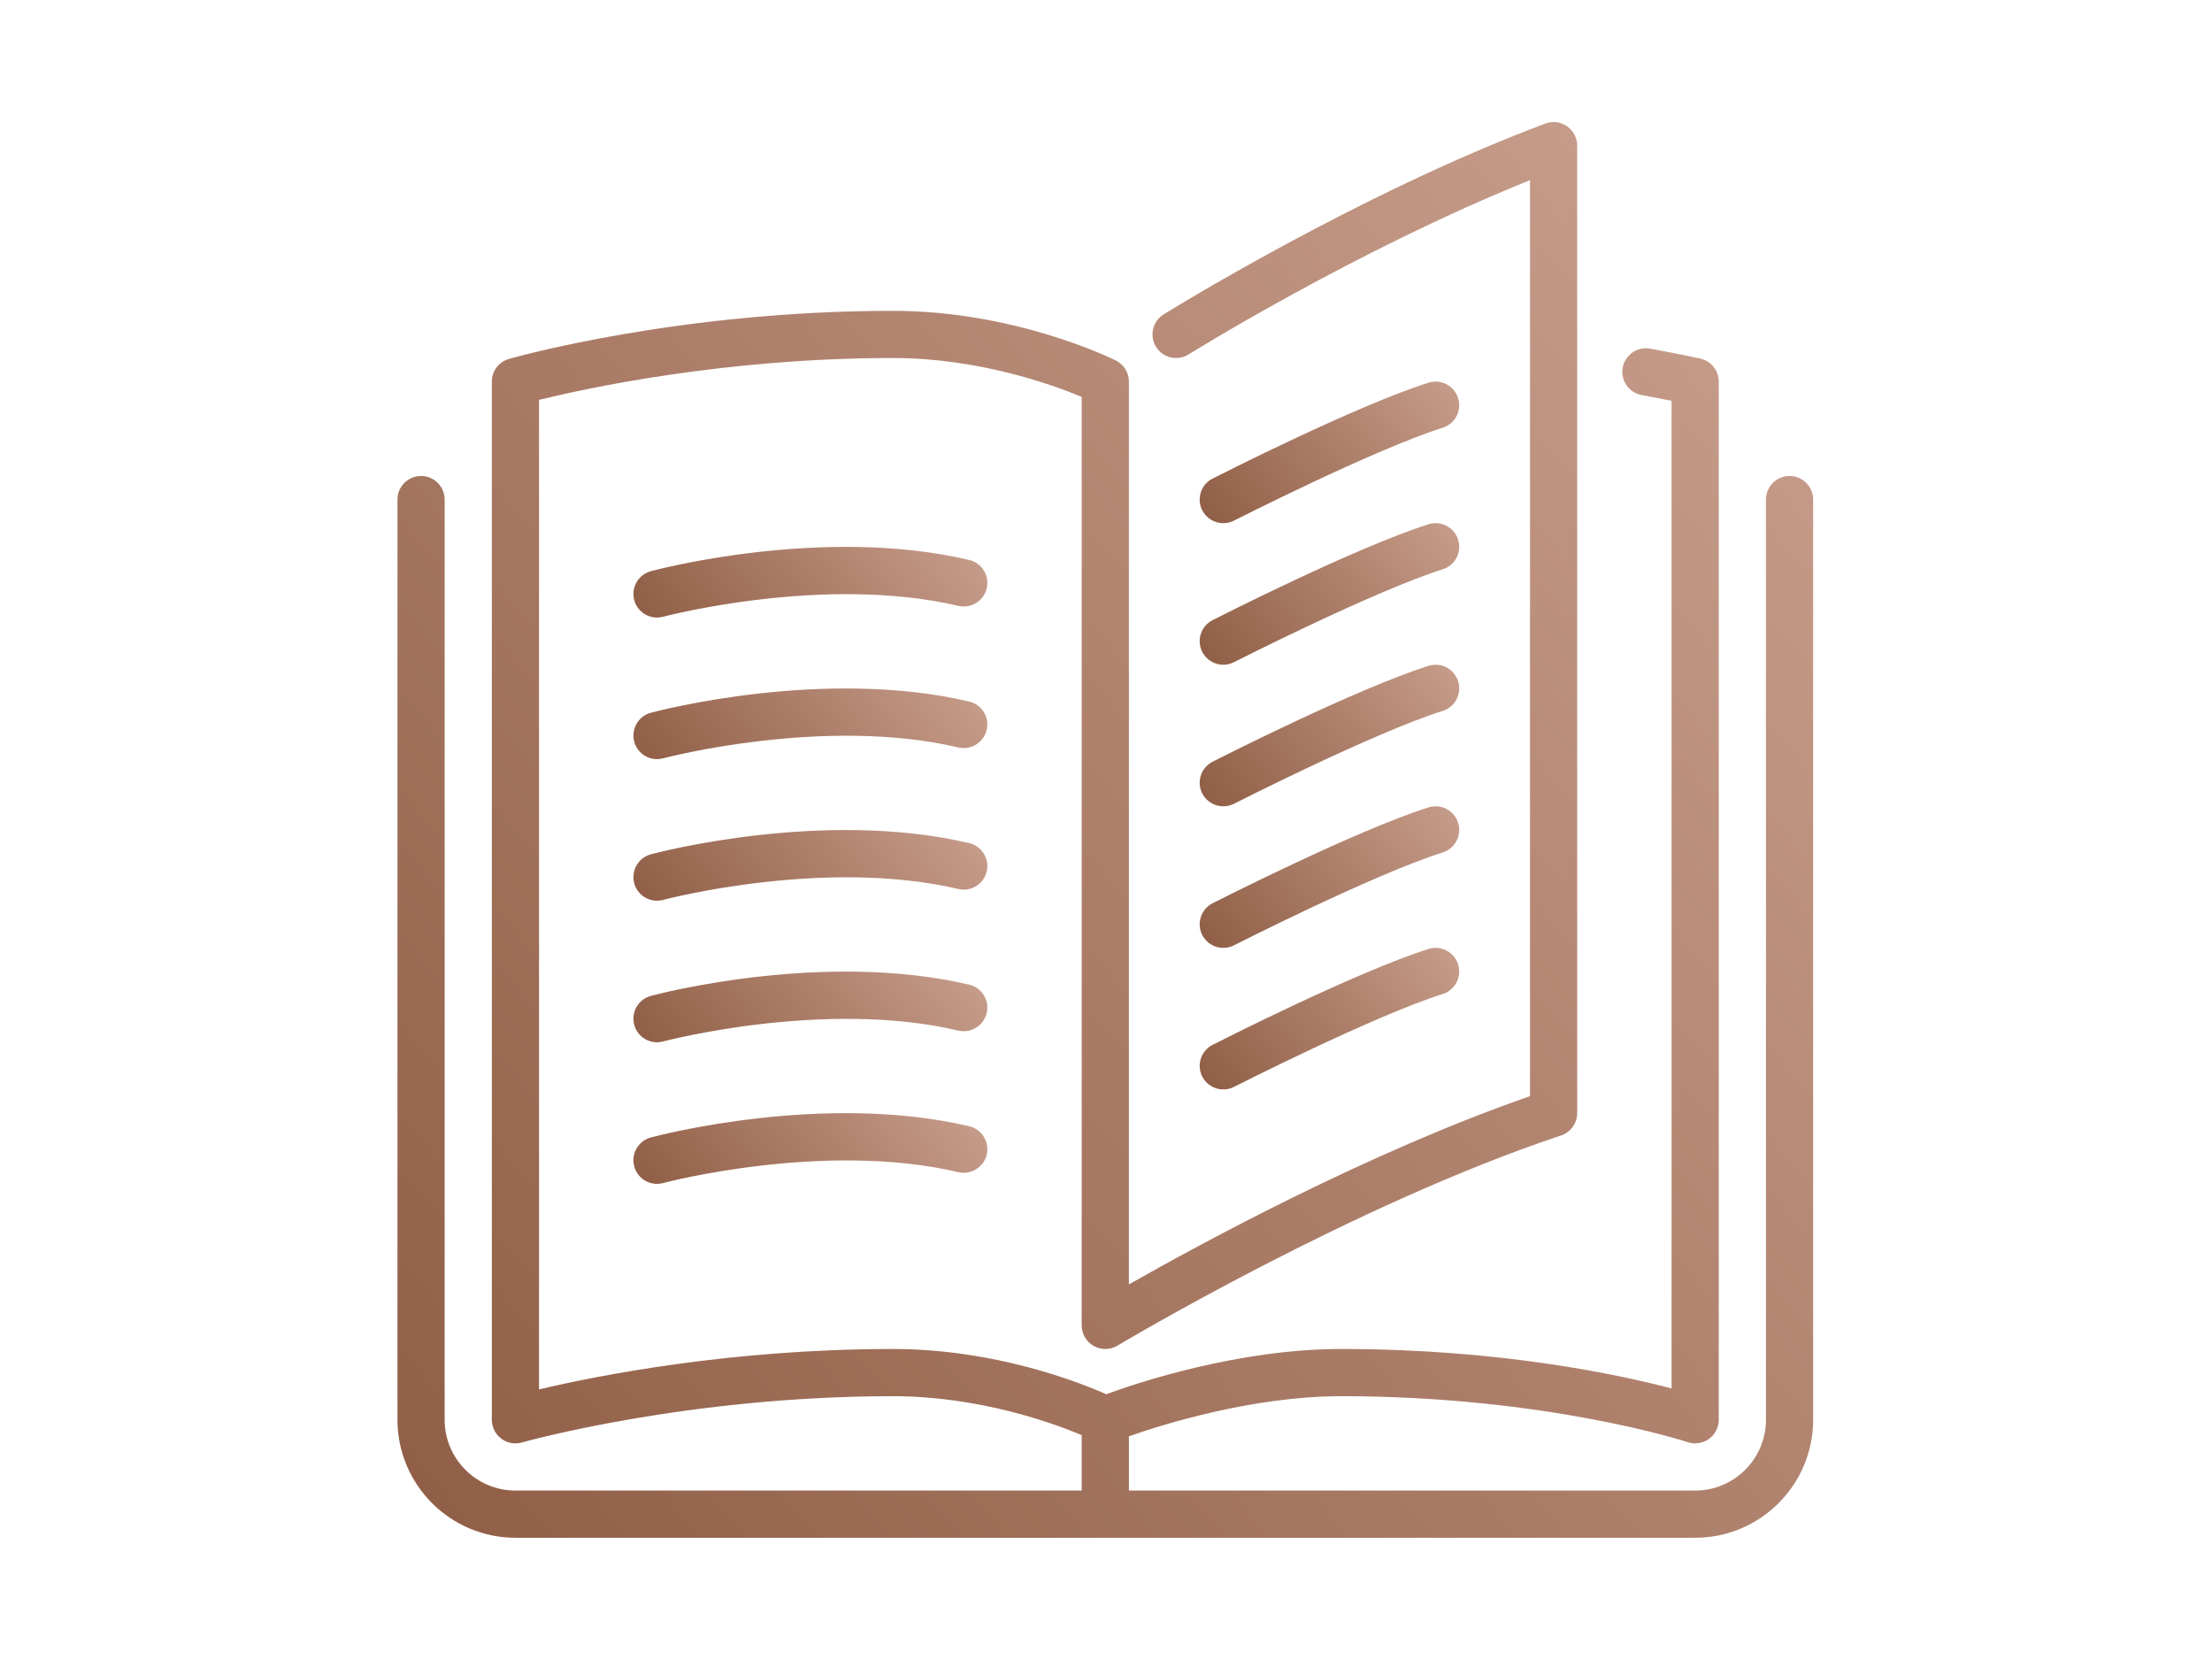
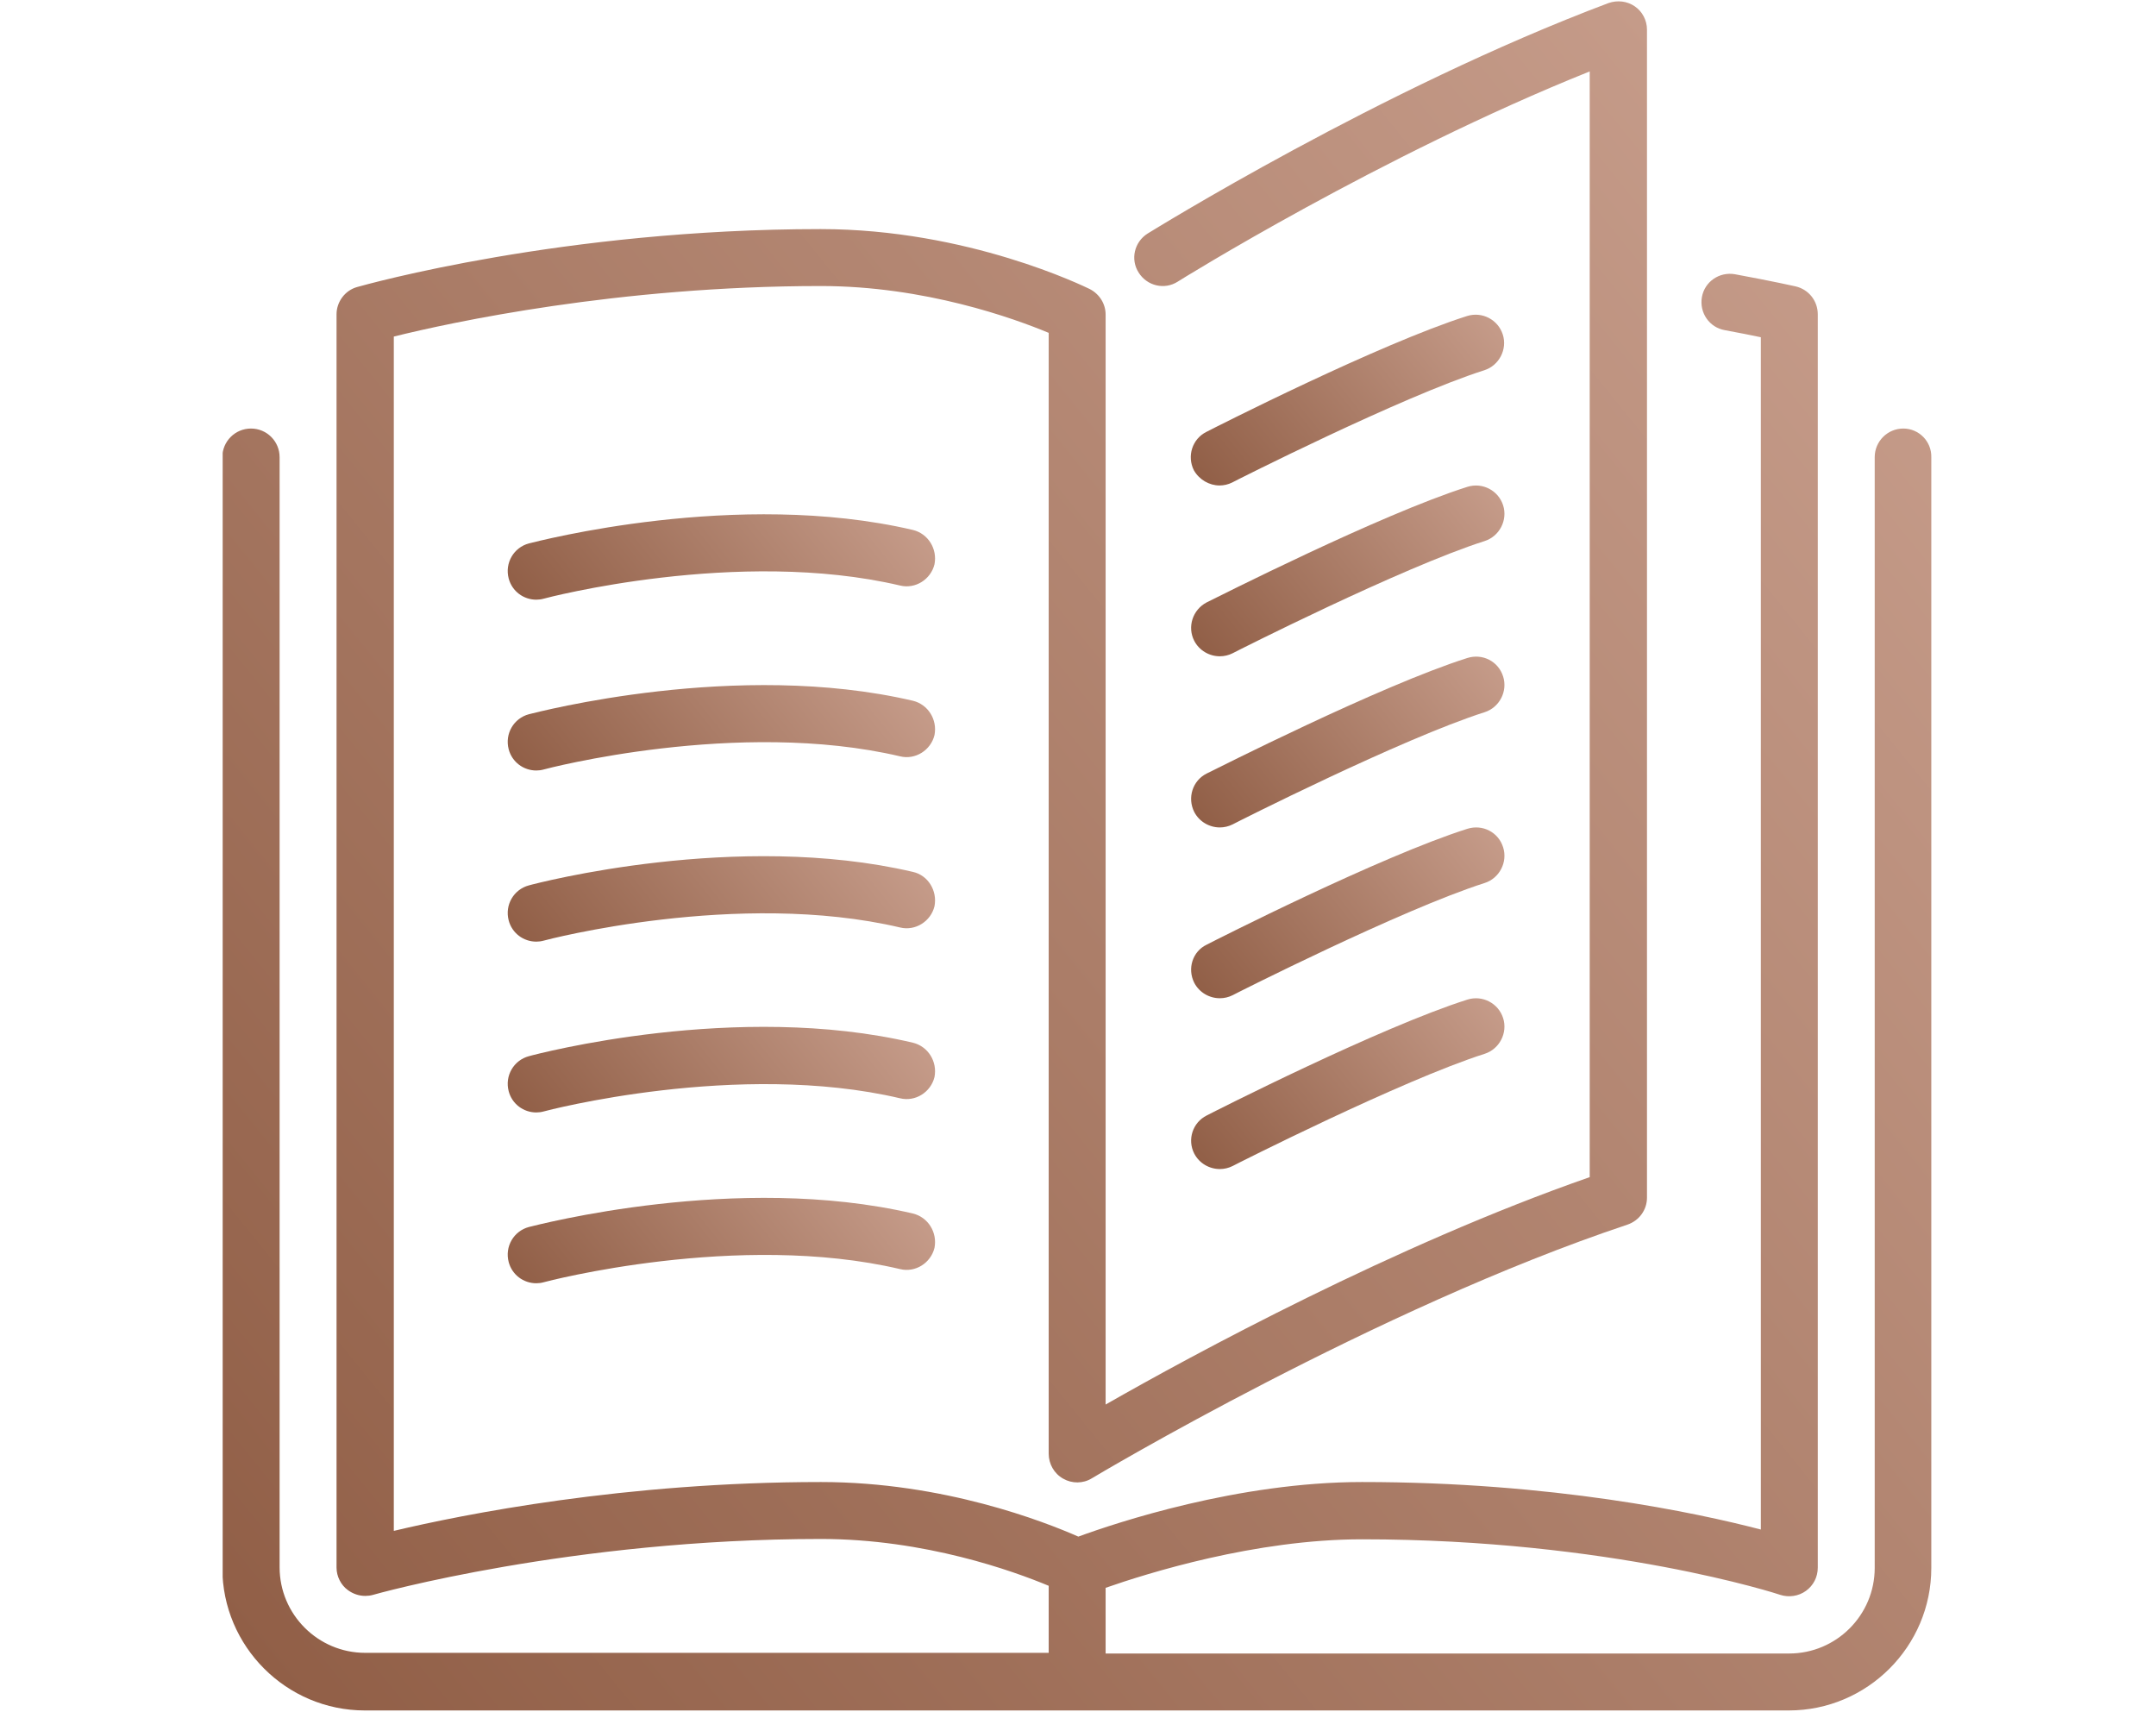
- <svg xmlns="http://www.w3.org/2000/svg" xmlns:xlink="http://www.w3.org/1999/xlink" version="1.1" id="Слой_1" x="0px" y="0px" viewBox="0 0 640 480" style="enable-background:new 0 0 640 480;" xml:space="preserve">
+ <svg xmlns="http://www.w3.org/2000/svg" xmlns:xlink="http://www.w3.org/1999/xlink" version="1.1" id="Слой_1" x="0px" y="0px" viewBox="0 0 640 508" style="enable-background:new 0 0 640 508;" xml:space="preserve">
+   <style type="text/css">
+ 	.st0{fill:url(#SVGID_1_);}
+ 	.st1{clip-path:url(#SVGID_3_);fill:url(#SVGID_4_);}
+ 	.st2{clip-path:url(#SVGID_6_);fill:url(#SVGID_7_);}
+ 	.st3{fill:url(#SVGID_8_);}
+ 	.st4{fill:url(#SVGID_9_);}
+ 	.st5{fill:url(#SVGID_10_);}
+ 	.st6{fill:url(#SVGID_11_);}
+ 	.st7{fill:url(#SVGID_12_);}
+ 	.st8{fill:url(#SVGID_13_);}
+ 	.st9{fill:url(#SVGID_14_);}
+ 	.st10{fill:url(#SVGID_15_);}
+ </style>
  <g>
-     <linearGradient id="SVGID_1_" gradientUnits="userSpaceOnUse" x1="354.114" y1="237.543" x2="415.191" y2="188.084">
+     <linearGradient id="SVGID_1_" gradientUnits="userSpaceOnUse" x1="362.26" y1="257.147" x2="437.905" y2="318.403" gradientTransform="matrix(1 0 0 -1 0 508)">
      <stop offset="0" style="stop-color:#915F47" />
      <stop offset="1" style="stop-color:#C59B89" />
    </linearGradient>
-     <path style="fill:url(#SVGID_1_);" d="M347.844,229.566c1.207,2.359,3.613,3.726,6.097,3.726c1.036,0,2.102-0.238,3.09-0.746   c0.403-0.203,40.586-20.613,60.403-26.875c3.593-1.14,5.586-4.976,4.445-8.566c-1.133-3.594-4.941-5.594-8.567-4.457   c-20.874,6.602-60.785,26.875-62.476,27.734C347.477,222.089,346.137,226.199,347.844,229.566L347.844,229.566z M347.844,229.566" />
+     <path class="st0" d="M354.5,241c1.5,2.9,4.5,4.6,7.6,4.6c1.3,0,2.6-0.3,3.8-0.9c0.5-0.3,50.3-25.5,74.8-33.3   c4.4-1.4,6.9-6.2,5.5-10.6c-1.4-4.5-6.1-6.9-10.6-5.5c-25.9,8.2-75.3,33.3-77.4,34.3C354,231.7,352.4,236.8,354.5,241L354.5,241z" />
    <g>
-       <defs>
-         <rect id="SVGID_2_" x="115" y="35" width="409.92" height="410.88" />
-       </defs>
-       <clipPath id="SVGID_3_">
-         <use xlink:href="#SVGID_2_" style="overflow:visible;" />
-       </clipPath>
-       <linearGradient id="SVGID_4_" gradientUnits="userSpaceOnUse" x1="354.115" y1="155.625" x2="415.192" y2="106.165">
-         <stop offset="0" style="stop-color:#915F47" />
-         <stop offset="1" style="stop-color:#C59B89" />
-       </linearGradient>
-       <path style="clip-path:url(#SVGID_3_);fill:url(#SVGID_4_);" d="M353.941,151.375c1.036,0,2.102-0.243,3.09-0.747    c0.403-0.203,40.586-20.617,60.403-26.875c3.593-1.14,5.586-4.976,4.445-8.57c-1.133-3.59-4.941-5.59-8.567-4.457    c-20.874,6.602-60.785,26.879-62.476,27.738c-3.359,1.707-4.699,5.817-2.992,9.18    C349.051,150.007,351.457,151.375,353.941,151.375L353.941,151.375z M353.941,151.375" />
-       <linearGradient id="SVGID_5_" gradientUnits="userSpaceOnUse" x1="125.344" y1="435.626" x2="518.869" y2="116.957">
-         <stop offset="0" style="stop-color:#915F47" />
-         <stop offset="1" style="stop-color:#C59B89" />
-       </linearGradient>
-       <path style="clip-path:url(#SVGID_3_);fill:url(#SVGID_5_);" d="M517.773,137.718c-3.773,0-6.828,3.059-6.828,6.828v266.239    c0,11.293-9.187,20.48-20.476,20.48h-163.84v-15.707c9.953-3.48,35.879-11.598,61.437-11.598    c59.469,0,99.848,13.168,100.25,13.305c2.055,0.68,4.348,0.34,6.145-0.945c1.781-1.281,2.832-3.344,2.832-5.535V110.414    c0-3.204-2.219-5.973-5.344-6.664c0,0-5.351-1.196-14.5-2.875c-3.695-0.684-7.265,1.777-7.949,5.476    c-0.68,3.715,1.77,7.27,5.477,7.953c3.488,0.641,6.41,1.207,8.664,1.656v285.754c-15.469-4.058-49.821-11.41-95.575-11.41    c-29.742,0-58.961,9.77-68,13.082c-8.035-3.551-32.324-13.082-61.707-13.082c-47.023,0-85.757,7.758-102.398,11.696V115.695    c13.633-3.352,53.894-12.11,102.398-12.11c24.891,0,46.239,7.75,54.614,11.25V383.48c0,2.457,1.324,4.73,3.461,5.937    c2.136,1.215,4.773,1.184,6.882-0.089c0.676-0.403,68.313-40.801,128.348-60.809c2.793-0.937,4.668-3.539,4.668-6.48V42.144    c0-2.238-1.098-4.332-2.941-5.609c-1.829-1.278-4.18-1.571-6.289-0.785C392.484,56.238,337.215,90.628,336.66,90.972    c-3.195,2-4.168,6.211-2.168,9.406c1.992,3.196,6.203,4.172,9.406,2.172c0.504-0.324,48.586-30.238,98.782-50.422v265.024    c-46.602,16.191-95.254,42.633-116.055,54.469V110.414c0-2.59-1.461-4.95-3.773-6.11c-1.176-0.582-29.153-14.371-64.493-14.371    c-61.687,0-109.109,13.348-111.105,13.918c-2.926,0.832-4.949,3.516-4.949,6.563v300.371c0,2.136,1.011,4.16,2.711,5.449    c1.203,0.91,2.648,1.379,4.117,1.379c0.629,0,1.258-0.09,1.871-0.266c0.469-0.129,47.676-13.387,107.355-13.387    c24.957,0,46.286,7.77,54.614,11.258v16.047h-163.84c-11.293,0-20.481-9.187-20.481-20.48V144.546    c0-3.769-3.058-6.828-6.824-6.828c-3.769,0-6.828,3.059-6.828,6.828v266.239c0,18.824,15.312,34.136,34.133,34.136h341.336    c18.82,0,34.133-15.312,34.133-34.136V144.546C524.602,140.777,521.547,137.718,517.773,137.718L517.773,137.718z     M517.773,137.718" />
+       <g>
+         <defs>
+           <rect id="SVGID_2_" x="66.1" width="507.7" height="508.9" />
+         </defs>
+         <clipPath id="SVGID_3_">
+           <use xlink:href="#SVGID_2_" style="overflow:visible;" />
+         </clipPath>
+         <linearGradient id="SVGID_4_" gradientUnits="userSpaceOnUse" x1="362.262" y1="358.605" x2="437.906" y2="419.861" gradientTransform="matrix(1 0 0 -1 0 508)">
+           <stop offset="0" style="stop-color:#915F47" />
+           <stop offset="1" style="stop-color:#C59B89" />
+         </linearGradient>
+         <path class="st1" d="M362,144.1c1.3,0,2.6-0.3,3.8-0.9c0.5-0.3,50.3-25.5,74.8-33.3c4.4-1.4,6.9-6.2,5.5-10.6     c-1.4-4.4-6.1-6.9-10.6-5.5c-25.9,8.2-75.3,33.3-77.4,34.4c-4.2,2.1-5.8,7.2-3.7,11.4C356,142.4,359,144.1,362,144.1L362,144.1z" />
+       </g>
+       <g>
+         <defs>
+           <rect id="SVGID_5_" x="66.1" width="507.7" height="508.9" />
+         </defs>
+         <clipPath id="SVGID_6_">
+           <use xlink:href="#SVGID_5_" style="overflow:visible;" />
+         </clipPath>
+         <linearGradient id="SVGID_7_" gradientUnits="userSpaceOnUse" x1="78.926" y1="11.819" x2="566.311" y2="406.496" gradientTransform="matrix(1 0 0 -1 0 508)">
+           <stop offset="0" style="stop-color:#915F47" />
+           <stop offset="1" style="stop-color:#C59B89" />
+         </linearGradient>
+         <path class="st2" d="M565,127.2c-4.7,0-8.5,3.8-8.5,8.5v329.7c0,14-11.4,25.4-25.4,25.4H328.2v-19.5     c12.3-4.3,44.4-14.4,76.1-14.4c73.7,0,123.7,16.3,124.2,16.5c2.5,0.8,5.4,0.4,7.6-1.2c2.2-1.6,3.5-4.1,3.5-6.9v-372     c0-4-2.7-7.4-6.6-8.3c0,0-6.6-1.5-18-3.6c-4.6-0.8-9,2.2-9.8,6.8c-0.8,4.6,2.2,9,6.8,9.8c4.3,0.8,7.9,1.5,10.7,2.1v353.9     c-19.2-5-61.7-14.1-118.4-14.1c-36.8,0-73,12.1-84.2,16.2c-10-4.4-40-16.2-76.4-16.2c-58.2,0-106.2,9.6-126.8,14.5V99.9     c16.9-4.2,66.7-15,126.8-15c30.8,0,57.3,9.6,67.6,13.9v332.7c0,3,1.6,5.9,4.3,7.4c2.6,1.5,5.9,1.5,8.5-0.1     c0.8-0.5,84.6-50.5,159-75.3c3.5-1.2,5.8-4.4,5.8-8V8.8c0-2.8-1.4-5.4-3.6-6.9c-2.3-1.6-5.2-1.9-7.8-1     c-67.6,25.4-136.1,68-136.8,68.4c-4,2.5-5.2,7.7-2.7,11.6c2.5,4,7.7,5.2,11.6,2.7c0.6-0.4,60.2-37.5,122.3-62.4v328.2     c-57.7,20.1-118,52.8-143.7,67.5V93.4c0-3.2-1.8-6.1-4.7-7.6c-1.5-0.7-36.1-17.8-79.9-17.8c-76.4,0-135.1,16.5-137.6,17.2     c-3.6,1-6.1,4.4-6.1,8.1v372c0,2.6,1.3,5.2,3.4,6.7c1.5,1.1,3.3,1.7,5.1,1.7c0.8,0,1.6-0.1,2.3-0.3c0.6-0.2,59-16.6,133-16.6     c30.9,0,57.3,9.6,67.6,13.9v19.9H108.4c-14,0-25.4-11.4-25.4-25.4V135.7c0-4.7-3.8-8.5-8.5-8.5c-4.7,0-8.5,3.8-8.5,8.5v329.7     c0,23.3,19,42.3,42.3,42.3h422.7c23.3,0,42.3-19,42.3-42.3V135.7C573.4,131,569.6,127.2,565,127.2L565,127.2z" />
+       </g>
    </g>
-     <linearGradient id="SVGID_6_" gradientUnits="userSpaceOnUse" x1="354.113" y1="196.583" x2="415.19" y2="147.124">
+     <linearGradient id="SVGID_8_" gradientUnits="userSpaceOnUse" x1="362.259" y1="307.877" x2="437.904" y2="369.133" gradientTransform="matrix(1 0 0 -1 0 508)">
      <stop offset="0" style="stop-color:#915F47" />
      <stop offset="1" style="stop-color:#C59B89" />
    </linearGradient>
-     <path style="fill:url(#SVGID_6_);" d="M347.844,188.605c1.207,2.363,3.613,3.727,6.097,3.727c1.036,0,2.102-0.239,3.09-0.743   c0.403-0.207,40.586-20.617,60.403-26.879c3.593-1.14,5.586-4.976,4.445-8.566c-1.133-3.59-4.941-5.59-8.567-4.457   c-20.874,6.602-60.785,26.875-62.476,27.734C347.477,181.128,346.137,185.242,347.844,188.605L347.844,188.605z M347.844,188.605" />
-     <linearGradient id="SVGID_7_" gradientUnits="userSpaceOnUse" x1="354.115" y1="278.504" x2="415.191" y2="229.045">
+     <path class="st3" d="M354.5,190.2c1.5,2.9,4.5,4.6,7.6,4.6c1.3,0,2.6-0.3,3.8-0.9c0.5-0.3,50.3-25.5,74.8-33.3   c4.4-1.4,6.9-6.2,5.5-10.6c-1.4-4.4-6.1-6.9-10.6-5.5c-25.9,8.2-75.3,33.3-77.4,34.3C354,181,352.4,186.1,354.5,190.2L354.5,190.2z   " />
+     <linearGradient id="SVGID_9_" gradientUnits="userSpaceOnUse" x1="362.262" y1="206.418" x2="437.905" y2="267.673" gradientTransform="matrix(1 0 0 -1 0 508)">
      <stop offset="0" style="stop-color:#915F47" />
      <stop offset="1" style="stop-color:#C59B89" />
    </linearGradient>
-     <path style="fill:url(#SVGID_7_);" d="M347.844,270.523c1.207,2.363,3.613,3.73,6.097,3.73c1.036,0,2.102-0.242,3.09-0.746   c0.403-0.203,40.586-20.617,60.403-26.875c3.593-1.14,5.586-4.976,4.445-8.566c-1.133-3.594-4.941-5.594-8.567-4.461   c-20.874,6.602-60.785,26.879-62.476,27.738C347.477,263.05,346.137,267.16,347.844,270.523L347.844,270.523z M347.844,270.523" />
-     <linearGradient id="SVGID_8_" gradientUnits="userSpaceOnUse" x1="201.577" y1="196.882" x2="267.353" y2="143.618">
+     <path class="st4" d="M354.5,291.7c1.5,2.9,4.5,4.6,7.6,4.6c1.3,0,2.6-0.3,3.8-0.9c0.5-0.3,50.3-25.5,74.8-33.3   c4.4-1.4,6.9-6.2,5.5-10.6c-1.4-4.5-6.1-6.9-10.6-5.5c-25.9,8.2-75.3,33.3-77.4,34.4C354,282.4,352.4,287.5,354.5,291.7   L354.5,291.7z" />
+     <linearGradient id="SVGID_10_" gradientUnits="userSpaceOnUse" x1="173.34" y1="307.507" x2="254.805" y2="373.475" gradientTransform="matrix(1 0 0 -1 0 508)">
      <stop offset="0" style="stop-color:#915F47" />
      <stop offset="1" style="stop-color:#C59B89" />
    </linearGradient>
-     <path style="fill:url(#SVGID_8_);" d="M280.398,162.007c-42.156-9.89-90.058,2.711-92.074,3.25   c-3.636,0.977-5.801,4.719-4.824,8.364c0.82,3.05,3.574,5.058,6.586,5.058c0.59,0,1.184-0.074,1.777-0.23   c0.457-0.133,46.578-12.262,85.422-3.149c3.653,0.852,7.344-1.422,8.207-5.093C286.352,166.542,284.07,162.871,280.398,162.007   L280.398,162.007z M280.398,162.007" />
-     <linearGradient id="SVGID_9_" gradientUnits="userSpaceOnUse" x1="201.576" y1="237.843" x2="267.353" y2="184.578">
+     <path class="st5" d="M271,157.3c-52.2-12.2-111.5,3.4-114,4c-4.5,1.2-7.2,5.8-6,10.4c1,3.8,4.4,6.3,8.2,6.3c0.7,0,1.5-0.1,2.2-0.3   c0.6-0.2,57.7-15.2,105.8-3.9c4.5,1.1,9.1-1.8,10.2-6.3C278.3,162.9,275.5,158.4,271,157.3L271,157.3z" />
+     <linearGradient id="SVGID_11_" gradientUnits="userSpaceOnUse" x1="173.34" y1="256.776" x2="254.806" y2="322.745" gradientTransform="matrix(1 0 0 -1 0 508)">
      <stop offset="0" style="stop-color:#915F47" />
      <stop offset="1" style="stop-color:#C59B89" />
    </linearGradient>
-     <path style="fill:url(#SVGID_9_);" d="M280.398,202.968c-42.156-9.883-90.058,2.711-92.074,3.25   c-3.636,0.977-5.801,4.719-4.824,8.364c0.82,3.05,3.574,5.058,6.586,5.058c0.59,0,1.184-0.074,1.777-0.234   c0.457-0.129,46.578-12.258,85.422-3.145c3.653,0.852,7.344-1.422,8.207-5.094C286.352,207.503,284.07,203.828,280.398,202.968   L280.398,202.968z M280.398,202.968" />
-     <linearGradient id="SVGID_10_" gradientUnits="userSpaceOnUse" x1="354.115" y1="319.464" x2="415.191" y2="270.005">
+     <path class="st6" d="M271,208c-52.2-12.2-111.5,3.4-114,4c-4.5,1.2-7.2,5.8-6,10.4c1,3.8,4.4,6.3,8.2,6.3c0.7,0,1.5-0.1,2.2-0.3   c0.6-0.2,57.7-15.2,105.8-3.9c4.5,1.1,9.1-1.8,10.2-6.3C278.3,213.6,275.5,209.1,271,208L271,208z" />
+     <linearGradient id="SVGID_12_" gradientUnits="userSpaceOnUse" x1="362.261" y1="155.688" x2="437.905" y2="216.944" gradientTransform="matrix(1 0 0 -1 0 508)">
      <stop offset="0" style="stop-color:#915F47" />
      <stop offset="1" style="stop-color:#C59B89" />
    </linearGradient>
-     <path style="fill:url(#SVGID_10_);" d="M347.844,311.484c1.207,2.363,3.613,3.726,6.097,3.726c1.036,0,2.102-0.238,3.09-0.742   c0.403-0.203,40.586-20.617,60.403-26.879c3.593-1.136,5.586-4.976,4.445-8.566c-1.133-3.59-4.941-5.59-8.567-4.457   c-20.874,6.601-60.785,26.879-62.476,27.738C347.477,304.011,346.137,308.121,347.844,311.484L347.844,311.484z M347.844,311.484" />
-     <linearGradient id="SVGID_11_" gradientUnits="userSpaceOnUse" x1="201.576" y1="278.804" x2="267.354" y2="225.538">
+     <path class="st7" d="M354.5,342.4c1.5,2.9,4.5,4.6,7.6,4.6c1.3,0,2.6-0.3,3.8-0.9c0.5-0.3,50.3-25.5,74.8-33.3   c4.4-1.4,6.9-6.2,5.5-10.6c-1.4-4.4-6.1-6.9-10.6-5.5c-25.9,8.2-75.3,33.3-77.4,34.4C354,333.2,352.4,338.3,354.5,342.4   L354.5,342.4z" />
+     <linearGradient id="SVGID_13_" gradientUnits="userSpaceOnUse" x1="173.34" y1="206.045" x2="254.806" y2="272.016" gradientTransform="matrix(1 0 0 -1 0 508)">
      <stop offset="0" style="stop-color:#915F47" />
      <stop offset="1" style="stop-color:#C59B89" />
    </linearGradient>
-     <path style="fill:url(#SVGID_11_);" d="M280.398,243.929c-42.156-9.887-90.058,2.703-92.074,3.25   c-3.636,0.977-5.801,4.715-4.824,8.363c0.82,3.051,3.574,5.063,6.586,5.063c0.59,0,1.184-0.082,1.777-0.238   c0.457-0.129,46.578-12.262,85.422-3.149c3.653,0.856,7.344-1.418,8.207-5.09C286.352,248.46,284.07,244.789,280.398,243.929   L280.398,243.929z M280.398,243.929" />
-     <linearGradient id="SVGID_12_" gradientUnits="userSpaceOnUse" x1="201.575" y1="360.723" x2="267.352" y2="307.457">
+     <path class="st8" d="M271,258.8c-52.2-12.2-111.5,3.3-114,4c-4.5,1.2-7.2,5.8-6,10.4c1,3.8,4.4,6.3,8.2,6.3c0.7,0,1.5-0.1,2.2-0.3   c0.6-0.2,57.7-15.2,105.8-3.9c4.5,1.1,9.1-1.8,10.2-6.3C278.3,264.4,275.5,259.8,271,258.8L271,258.8z" />
+     <linearGradient id="SVGID_14_" gradientUnits="userSpaceOnUse" x1="173.339" y1="104.589" x2="254.805" y2="170.558" gradientTransform="matrix(1 0 0 -1 0 508)">
      <stop offset="0" style="stop-color:#915F47" />
      <stop offset="1" style="stop-color:#C59B89" />
    </linearGradient>
-     <path style="fill:url(#SVGID_12_);" d="M280.398,325.847c-42.156-9.89-90.058,2.711-92.074,3.25   c-3.636,0.977-5.801,4.719-4.824,8.363c0.82,3.051,3.574,5.067,6.586,5.067c0.59,0,1.184-0.082,1.777-0.238   c0.457-0.133,46.578-12.262,85.422-3.149c3.653,0.848,7.344-1.422,8.207-5.094C286.352,330.382,284.07,326.71,280.398,325.847   L280.398,325.847z M280.398,325.847" />
-     <linearGradient id="SVGID_13_" gradientUnits="userSpaceOnUse" x1="201.577" y1="319.763" x2="267.353" y2="266.499">
+     <path class="st9" d="M271,360.2c-52.2-12.2-111.5,3.4-114,4c-4.5,1.2-7.2,5.8-6,10.4c1,3.8,4.4,6.3,8.2,6.3c0.7,0,1.5-0.1,2.2-0.3   c0.6-0.2,57.7-15.2,105.8-3.9c4.5,1.1,9.1-1.8,10.2-6.3C278.3,365.8,275.5,361.3,271,360.2L271,360.2z" />
+     <linearGradient id="SVGID_15_" gradientUnits="userSpaceOnUse" x1="173.341" y1="155.317" x2="254.806" y2="221.286" gradientTransform="matrix(1 0 0 -1 0 508)">
      <stop offset="0" style="stop-color:#915F47" />
      <stop offset="1" style="stop-color:#C59B89" />
    </linearGradient>
-     <path style="fill:url(#SVGID_13_);" d="M280.398,284.89c-42.156-9.894-90.058,2.703-92.074,3.25   c-3.636,0.973-5.801,4.715-4.824,8.36c0.82,3.05,3.574,5.066,6.586,5.066c0.59,0,1.184-0.082,1.777-0.238   c0.457-0.129,46.578-12.262,85.422-3.149c3.653,0.856,7.344-1.418,8.207-5.094C286.352,289.421,284.07,285.75,280.398,284.89   L280.398,284.89z M280.398,284.89" />
+     <path class="st10" d="M271,309.5c-52.2-12.3-111.5,3.3-114,4c-4.5,1.2-7.2,5.8-6,10.4c1,3.8,4.4,6.3,8.2,6.3c0.7,0,1.5-0.1,2.2-0.3   c0.6-0.2,57.7-15.2,105.8-3.9c4.5,1.1,9.1-1.8,10.2-6.3C278.3,315.1,275.5,310.6,271,309.5L271,309.5z" />
  </g>
</svg>
